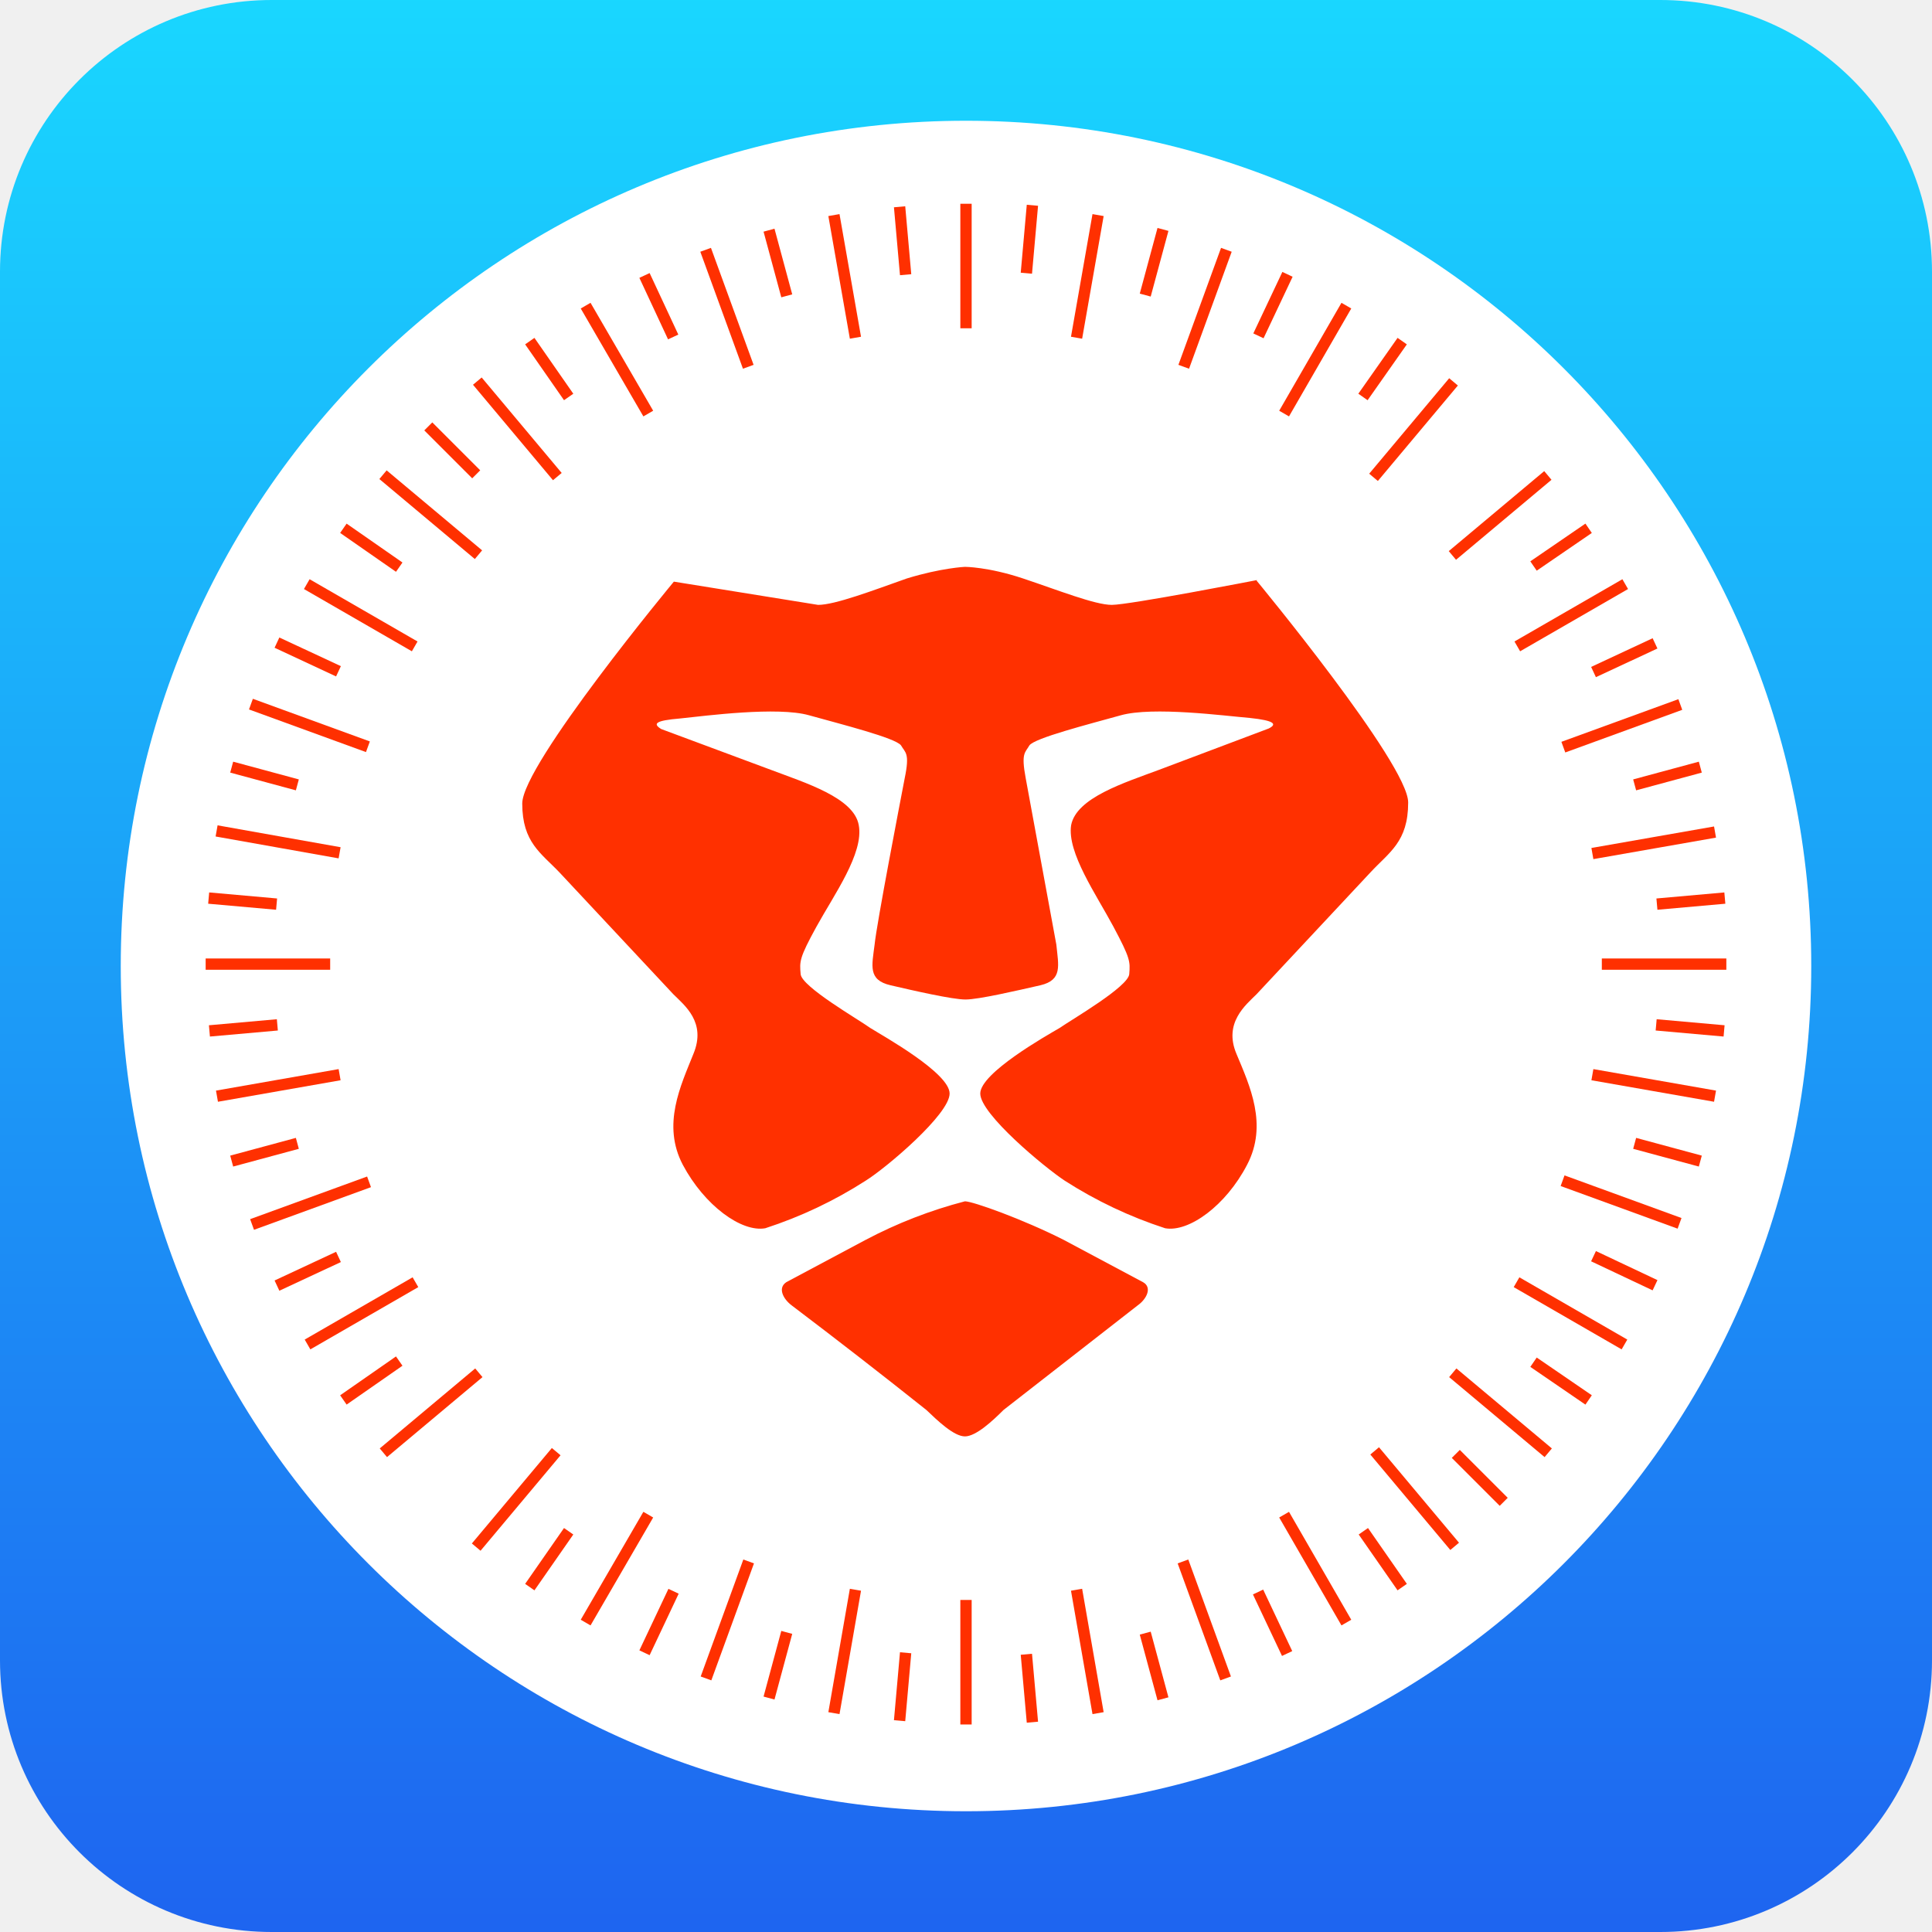
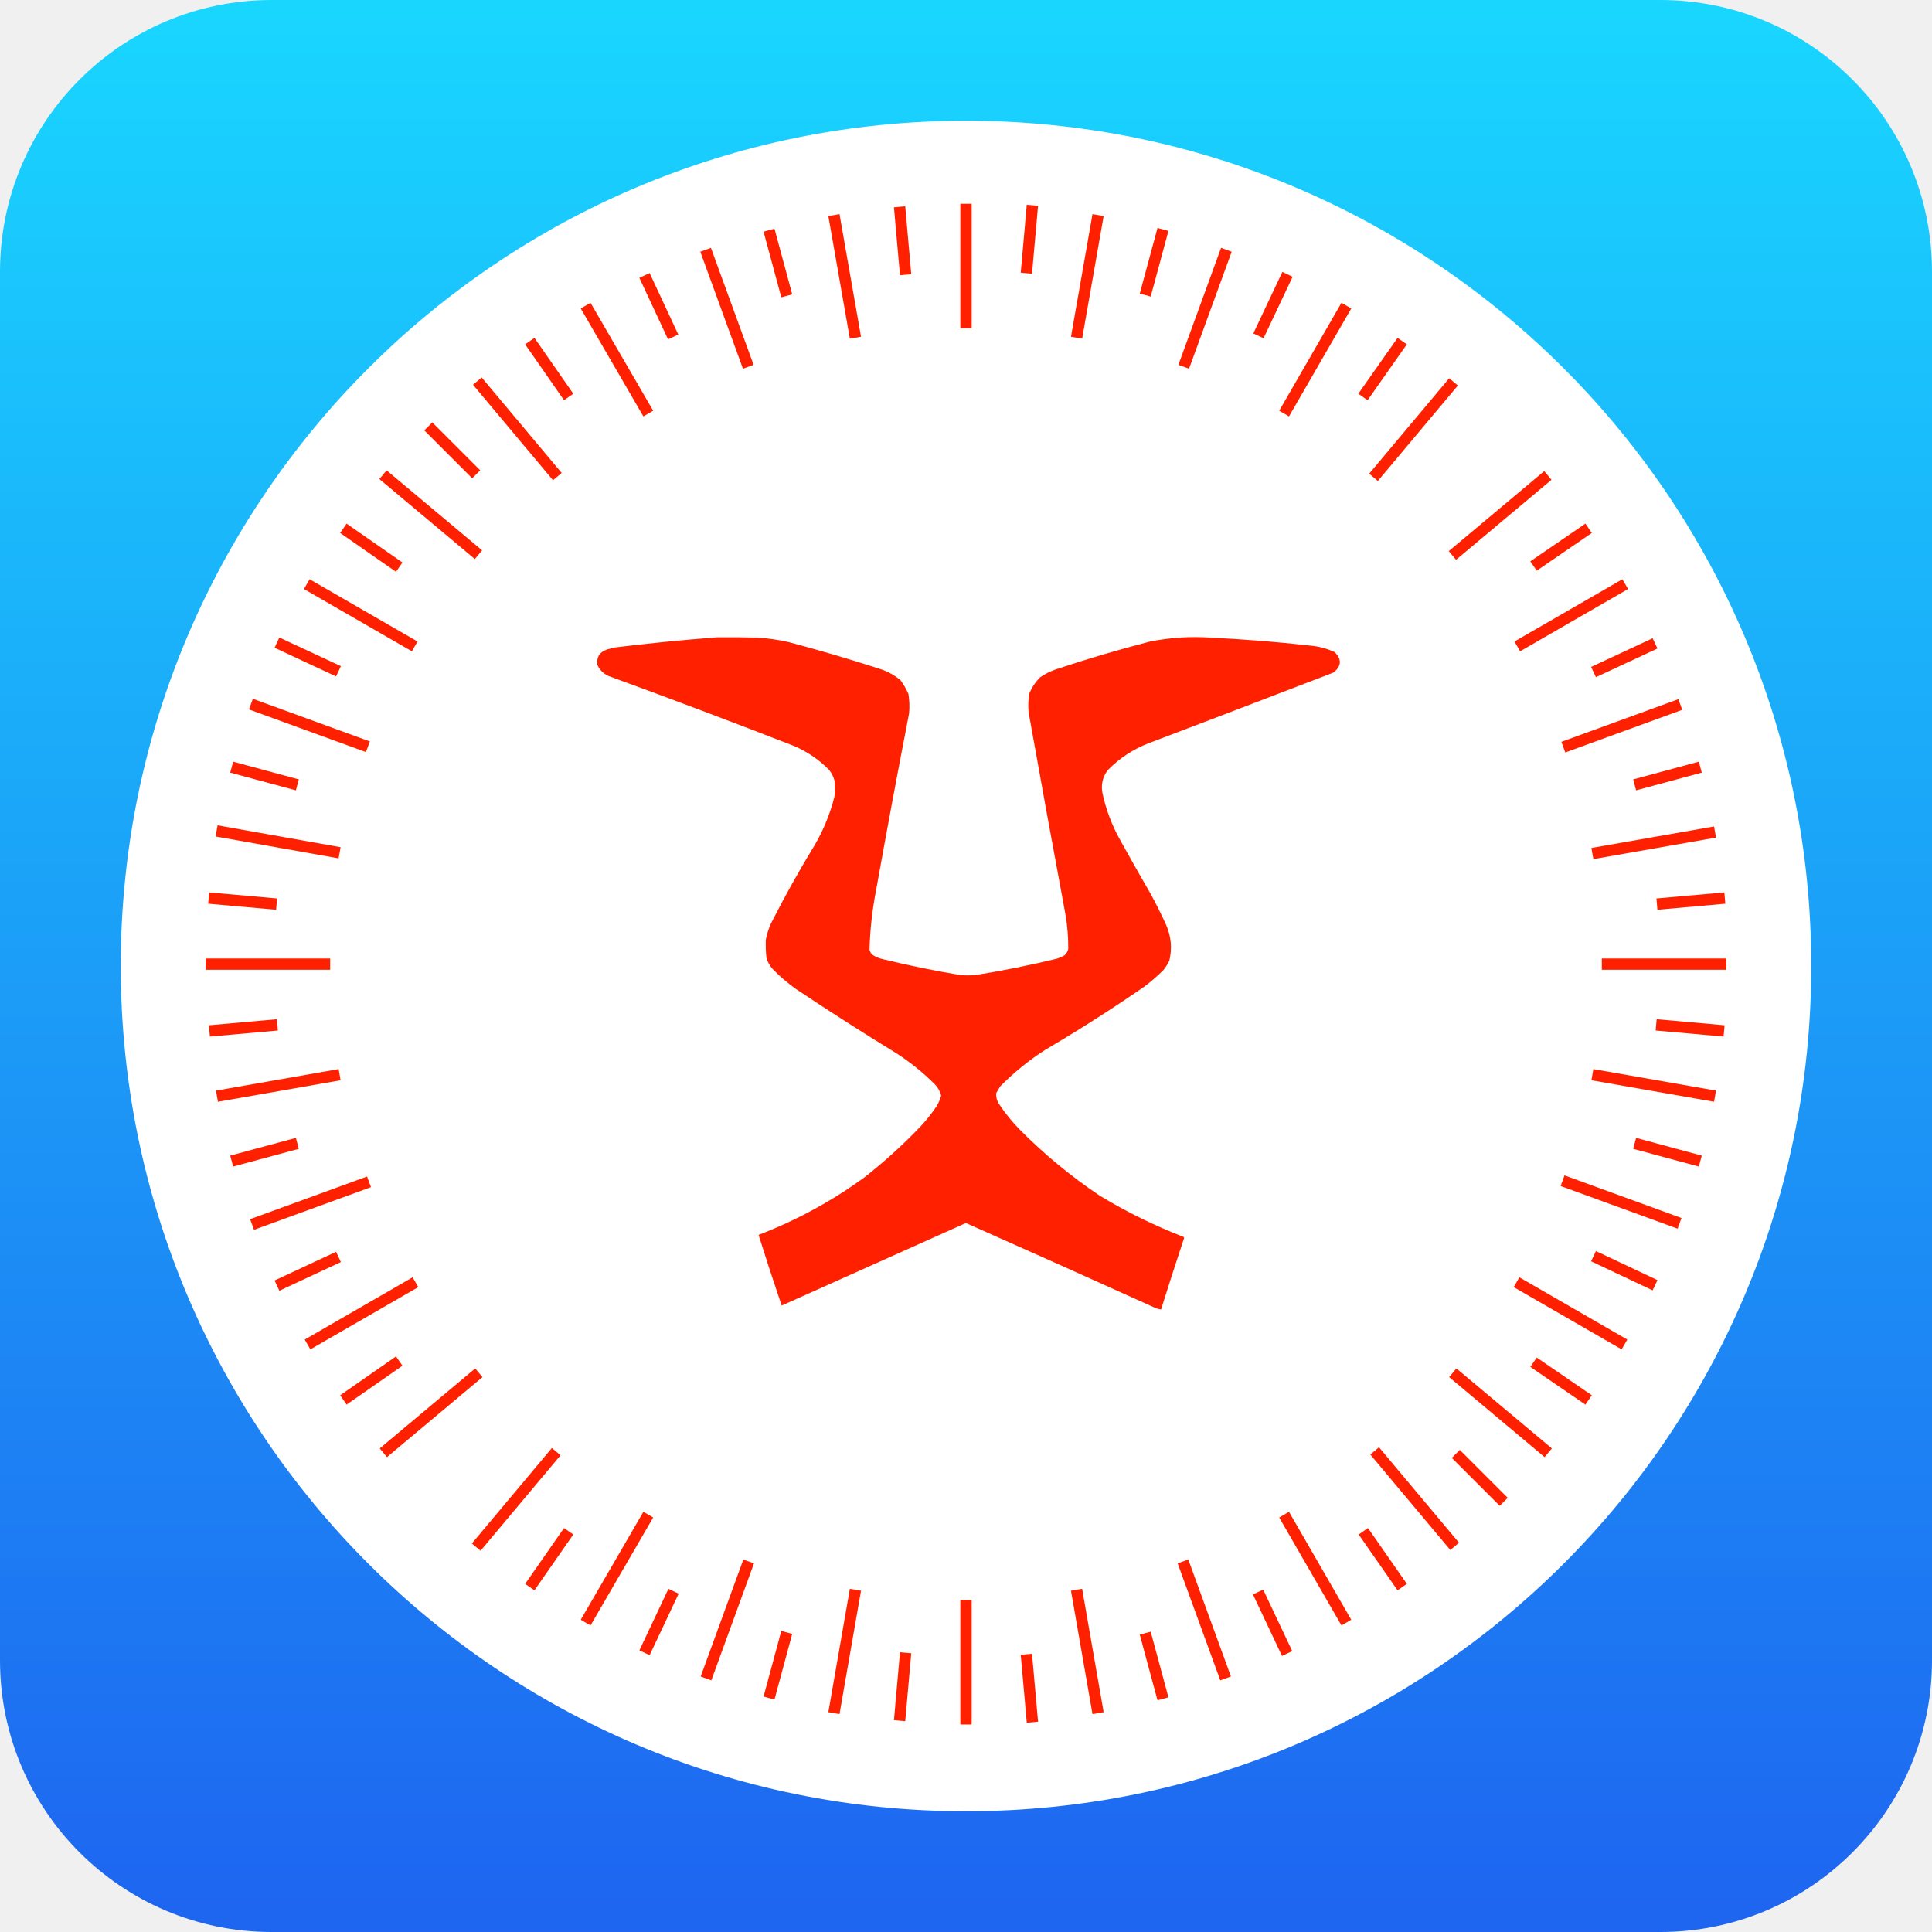
<svg xmlns="http://www.w3.org/2000/svg" viewBox="0 0 5120 5120">
  <defs>
    <linearGradient id="a" x2="0" y2="100%">
      <stop offset="0" stop-color="#19d7ff" />
      <stop offset="1" stop-color="#1e64f0" />
    </linearGradient>
  </defs>
  <rect width="5120" height="5120" fill="url(#a)" rx="720" ry="720" />
  <circle cx="2560" cy="2560" r="2240" fill="white" rx="320" ry="320" />
-   <path stroke="#ff3000" stroke-width="30" d="     M2560 540v330m0 3370v330     m350-4e3-57 325m-586 3318-57 327     M3250 662l-113 310M1984 4138l-113 310     m339-3878 57 325m586 3318 57 327     M1870 662l113 310m1152 3166 113 310     M1552 810l166 286m1685 2918 165 286     M1265 1010l212 253m2166 2582 212 253     M1015 1258l253 212m2582 2168 253 212     M813 1548l286 165m2920 1685 286 165     M665 1866l310 113m3166 1150 310 113     M574 2202l326 58m3320 588 325 57     M545 2555h330m3370 0h330     M575 2905l325-57m3320-586 325-57     M668 3245l310-113m3165-1152 310-113     M815 3563l286-165m2920-1685 286-165     M1016 3850l253-212m2580-2166 253-212     M1262 41e2l212-253m2166-2582 212-253     M1552 43e2l166-286m1685-2918 165-286     M2384 548l16 180m320 3656 16 180     M2038 610l47 174m950 3544 47 174     M1708 730l76 163m1550 3326 77 163     M1404 904l103 148m2106 3006 103 148     M1135 1130l127 127m2596 2596 127 127     M910 14e2l148 103m3006 2107 146 1e2     M734 1703l163 76m3326 1550 163 77     M614 2033l174 47m3544 950 174 47     M553 2380l180 16m3656 320 180 16m-4014 0 180-16m3656-320 180-16     M614 3077l174-47m3544-950 174-47     M734 3407l163-76m3326-1550 163-76     M910 3710l148-103m3006-2107 146-1e2     M1404 4206l103-148m2105-3006 104-148     M1708 4380l77-163M3335 890l77-163     M2038 45e2l47-174m950-3544 47-174m-698 3952 16-180m320-3656 16-180   " />
-   <g transform="translate(621,805) scale(1.4)">
-     <path fill="#ff3000" d="M1935 524s287 347 287 420c0 75-36 94-72 133l-215 230c-20 20-63 54-38 113 25 60 60 134 20 210-40 77-110 128-155 120a820 820 0 01-190-90c-38-25-160-126-160-165s126-110 150-124c23-16 130-78 132-102s2-30-30-90-88-140-80-192c10-52 100-80 167-105l207-78c16-8 12-15-36-20-48-4-183-22-244-5s-163 43-173 57c-8 14-16 14-7 62l58 315c4 40 12 67-30 77-44 10-117 27-142 27s-99-17-142-27-35-37-30-77c4-40 48-268 57-315 10-48 1-48-7-62-10-14-113-40-174-57-60-17-196 1-244 6-48 4-52 10-36 20l207 77c66 25 158 53 167 105 10 53-47 132-80 192s-32 66-30 90 110 86 132 102c24 15 150 85 150 124s-119 140-159 165a820 820 0 01-190 90c-45 8-115-43-156-120-40-76-4-150 20-210 25-60-17-92-38-113l-215-230c-35-37-71-57-71-131s287-420 287-420l273 44c32 0 103-27 168-50 65-20 110-22 110-22s44 0 110 22 136 50 168 50c33 0 275-47 275-47zm-215 1328c18 10 7 32-10 44l-254 198c-20 20-52 50-73 50s-52-30-73-50a13200 13200 0 00-255-198c-16-12-27-33-10-44l150-80a870 870 0 01188-73c15 0 110 34 187 73l150 80z" />
+   <path stroke="#ff2000" stroke-width="30" d="     M2560 540v330m0 3370v330     m350-4e3-57 325m-586 3318-57 327     M3250 662l-113 310M1984 4138l-113 310     m339-3878 57 325m586 3318 57 327     M1870 662l113 310m1152 3166 113 310     M1552 810l166 286m1685 2918 165 286     M1265 1010l212 253m2166 2582 212 253     M1015 1258l253 212m2582 2168 253 212     M813 1548l286 165m2920 1685 286 165     M665 1866l310 113m3166 1150 310 113     M574 2202l326 58m3320 588 325 57     M545 2555h330m3370 0h330     M575 2905l325-57m3320-586 325-57     M668 3245l310-113m3165-1152 310-113     M815 3563l286-165m2920-1685 286-165     M1016 3850l253-212m2580-2166 253-212     M1262 41e2l212-253m2166-2582 212-253     M1552 43e2l166-286m1685-2918 165-286     M2384 548l16 180m320 3656 16 180     M2038 610l47 174m950 3544 47 174     M1708 730l76 163m1550 3326 77 163     M1404 904l103 148m2106 3006 103 148     M1135 1130l127 127m2596 2596 127 127     M910 14e2l148 103m3006 2107 146 1e2     M734 1703l163 76m3326 1550 163 77     M614 2033l174 47m3544 950 174 47     M553 2380l180 16m3656 320 180 16m-4014 0 180-16m3656-320 180-16     M614 3077l174-47m3544-950 174-47     M734 3407l163-76m3326-1550 163-76     M910 3710l148-103m3006-2107 146-1e2     M1404 4206l103-148m2105-3006 104-148     M1708 4380l77-163M3335 890l77-163     M2038 45e2l47-174m950-3544 47-174m-698 3952 16-180m320-3656 16-180   " />
+   <g transform="translate(1396,1527) scale(1.75)">
+     <path fill="#ff2000" d="M 288.5,92.5 C 308.503,92.333 328.503,92.5 348.5,93C 365.031,93.922 381.365,96.255 397.5,100C 443.178,112.114 488.511,125.448 533.5,140C 545.593,143.628 556.426,149.461 566,157.5C 570.773,164.044 574.773,171.044 578,178.5C 579.526,188.115 579.859,197.781 579,207.5C 561.686,296.718 545.019,386.051 529,475.5C 523.174,505.271 519.84,535.271 519,565.5C 519.737,569.047 521.57,571.88 524.5,574C 529.186,576.845 534.186,578.845 539.5,580C 578.197,589.406 617.197,597.406 656.5,604C 664.167,604.667 671.833,604.667 679.5,604C 721.174,597.332 762.507,588.999 803.5,579C 807.286,577.607 810.952,575.941 814.5,574C 817.231,571.374 819.064,568.207 820,564.5C 820.12,547.415 818.787,530.415 816,513.5C 796.95,411.25 778.284,308.917 760,206.5C 759.109,196.772 759.443,187.106 761,177.5C 764.933,168.241 770.433,160.075 777.5,153C 784.942,147.946 792.942,143.946 801.5,141C 848.409,125.361 895.743,111.361 943.5,99C 973.863,92.898 1004.53,90.898 1035.5,93C 1085.62,95.412 1135.62,99.412 1185.5,105C 1198.81,106.059 1211.47,109.392 1223.5,115C 1234.47,125.915 1233.81,136.248 1221.5,146C 1128.24,181.863 1034.91,217.53 941.5,253C 918.041,262.147 897.541,275.647 880,293.5C 871.855,304.166 869.189,316.166 872,329.5C 877.301,353.733 885.968,376.733 898,398.5C 913.414,426.329 929.08,453.996 945,481.5C 953.194,496.555 960.861,511.888 968,527.5C 975.875,545.295 977.542,563.629 973,582.5C 970.499,587.506 967.499,592.173 964,596.5C 954.757,605.747 944.924,614.247 934.5,622C 886.019,655.414 836.352,687.081 785.5,717C 760.59,732.908 737.756,751.408 717,772.5C 715,775.833 713,779.167 711,782.5C 710.409,789.069 712.076,795.069 716,800.5C 724.863,813.703 734.863,826.036 746,837.5C 783.294,875.151 823.794,908.651 867.5,938C 907.925,962.545 950.258,983.378 994.5,1000.5C 994.833,1001 995.167,1001.5 995.5,1002C 983.525,1038.09 971.858,1074.26 960.5,1110.5C 956.675,1109.93 953.009,1108.76 949.5,1107C 854.834,1064.11 760.001,1021.61 665,979.5C 571.983,1021.17 478.983,1062.84 386,1104.5C 373.897,1068.86 362.23,1033.19 351,997.5C 408.178,975.504 461.345,946.671 510.5,911C 541.128,887.05 569.961,860.883 597,832.5C 605.389,823.379 613.055,813.713 620,803.5C 623.372,798.218 625.872,792.552 627.5,786.5C 625.824,779.993 622.657,774.326 618,769.5C 599.566,751.055 579.399,734.888 557.5,721C 506.822,689.998 456.822,657.998 407.5,625C 394.783,615.956 382.949,605.789 372,594.5C 367.973,589.783 364.973,584.449 363,578.5C 362,569.179 361.667,559.845 362,550.5C 363.659,541.857 366.325,533.524 370,525.5C 390.812,484.531 413.146,444.531 437,405.5C 450.014,382.812 459.68,358.812 466,333.5C 466.667,325.5 466.667,317.5 466,309.5C 464.388,303.609 461.721,298.275 458,293.5C 442.634,277.816 424.801,265.649 404.5,257C 311.222,220.684 217.555,185.351 123.5,151C 116,147.5 110.5,142 107,134.5C 105.325,122.688 110.158,114.855 121.5,111C 125.167,110 128.833,109 132.5,108C 184.532,101.611 236.532,96.444 288.5,92.5 Z" />
  </g>
</svg>
